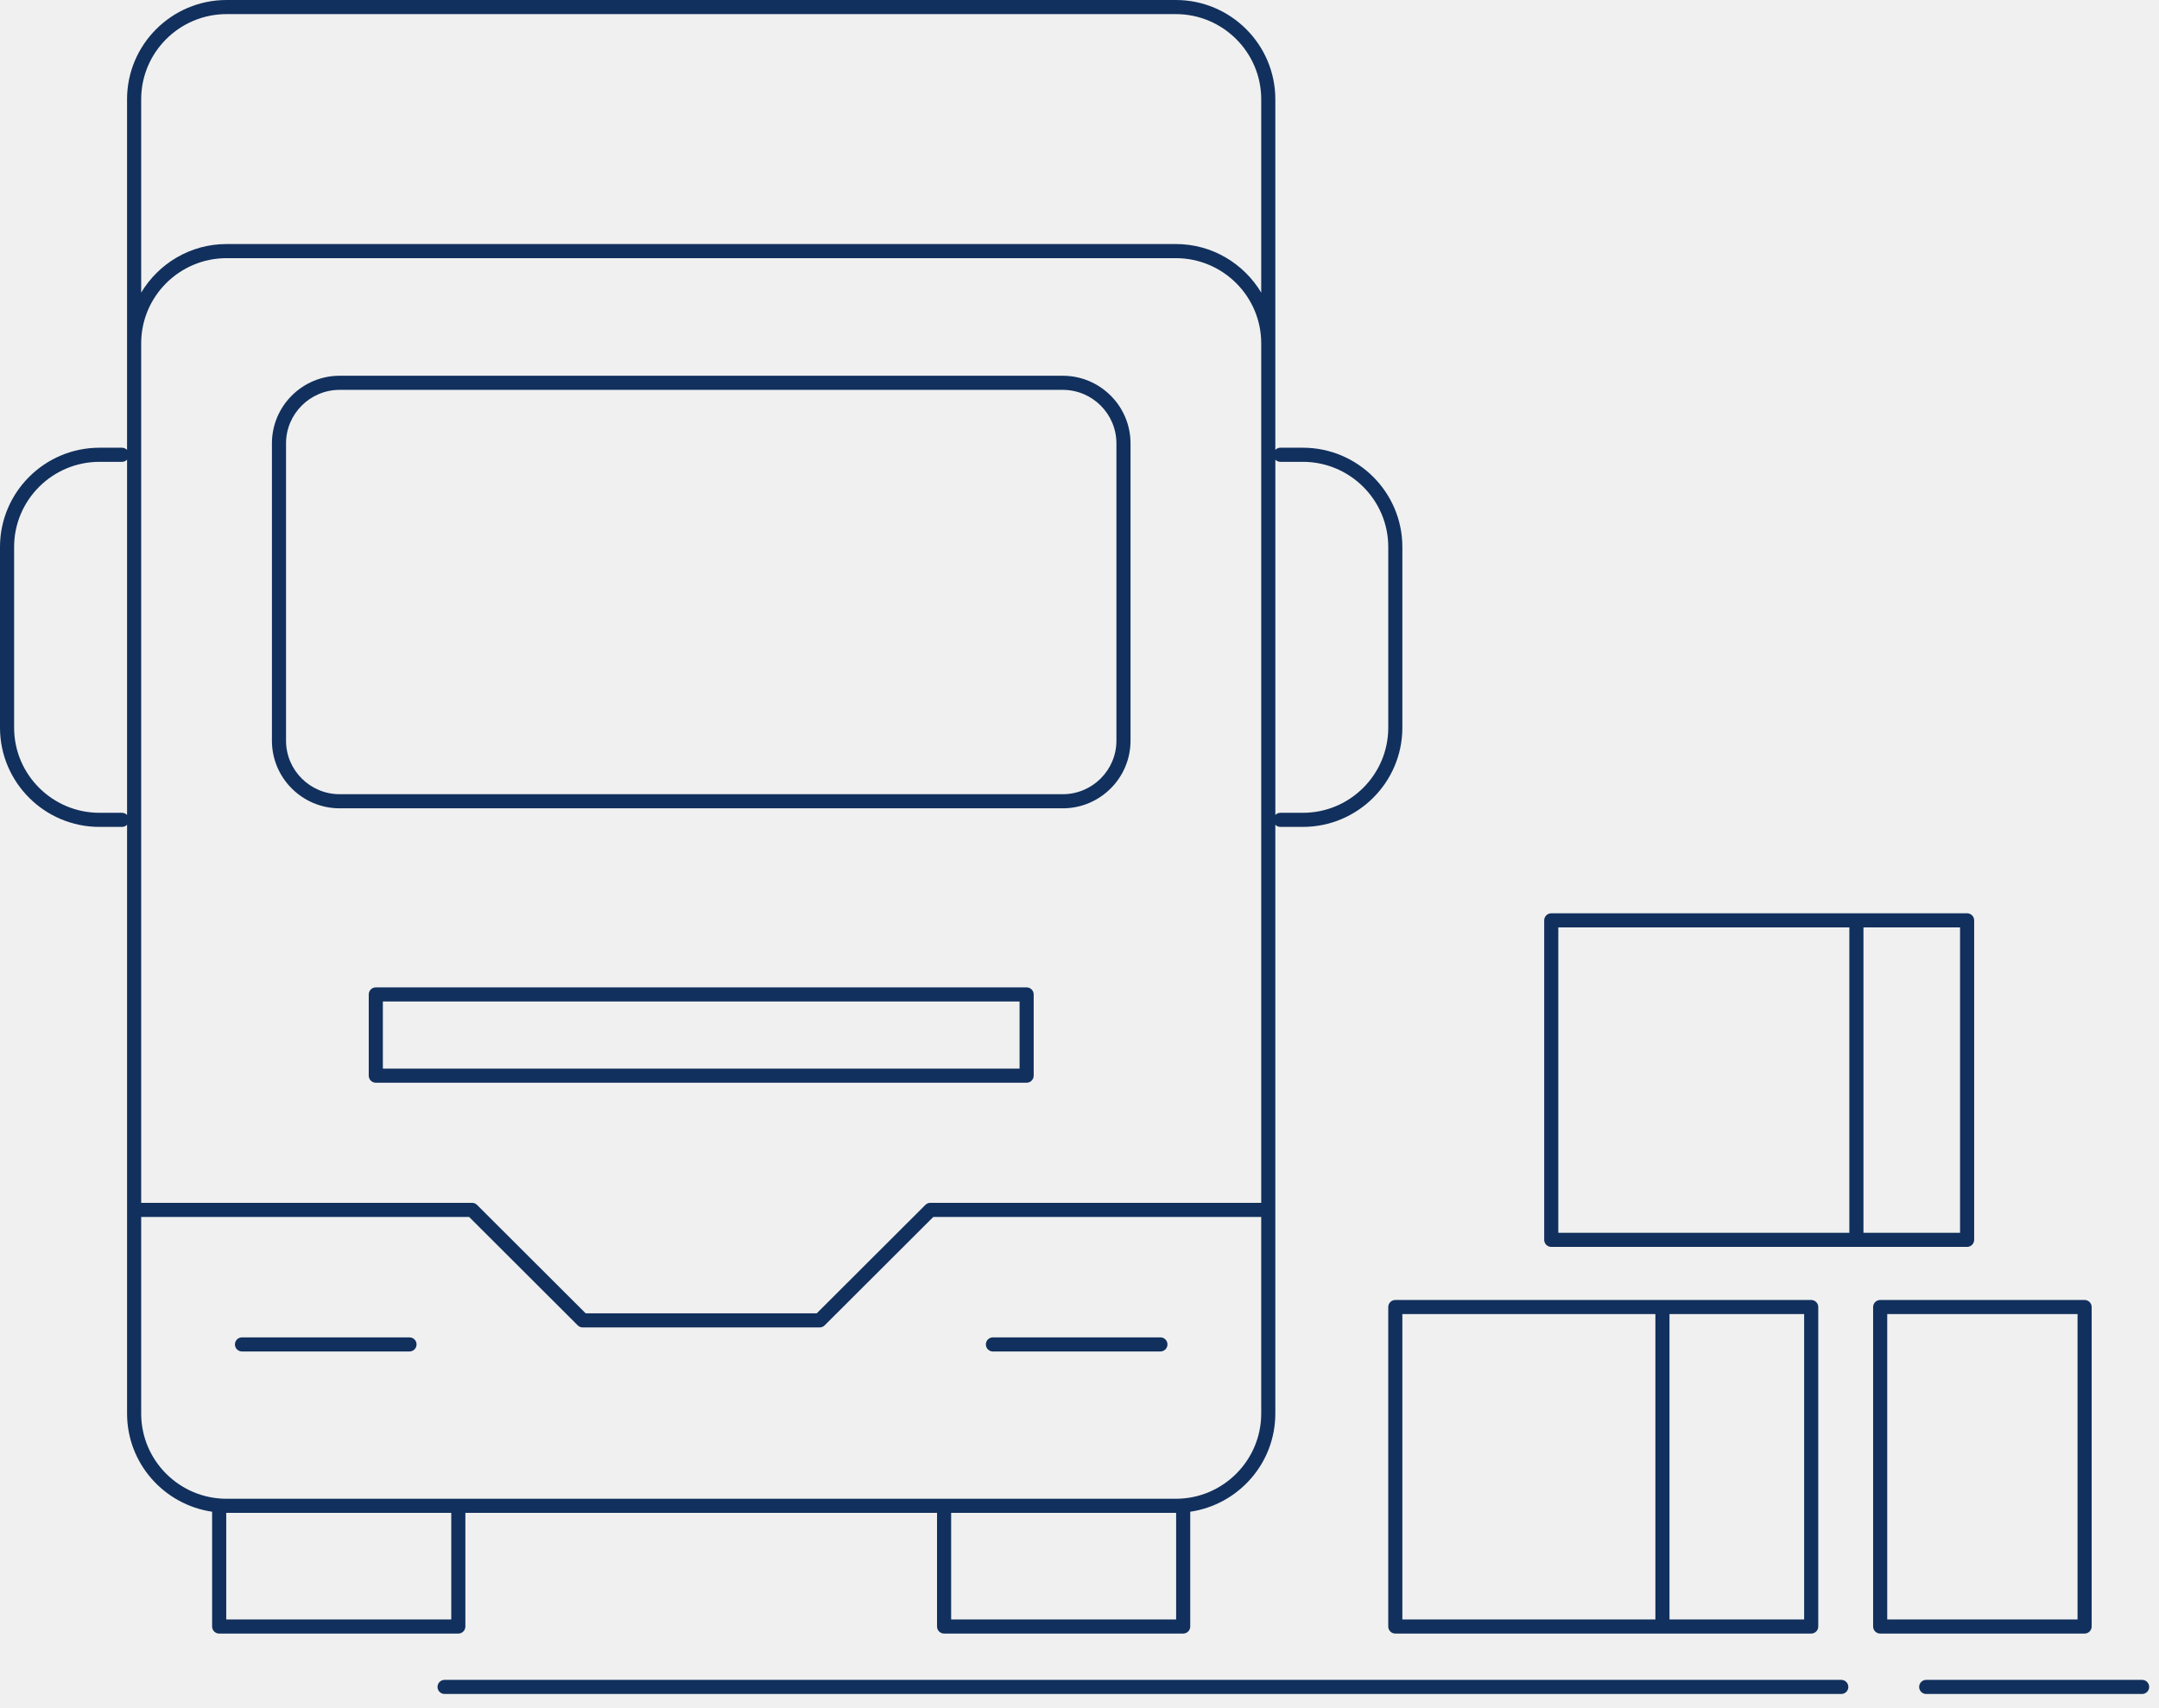
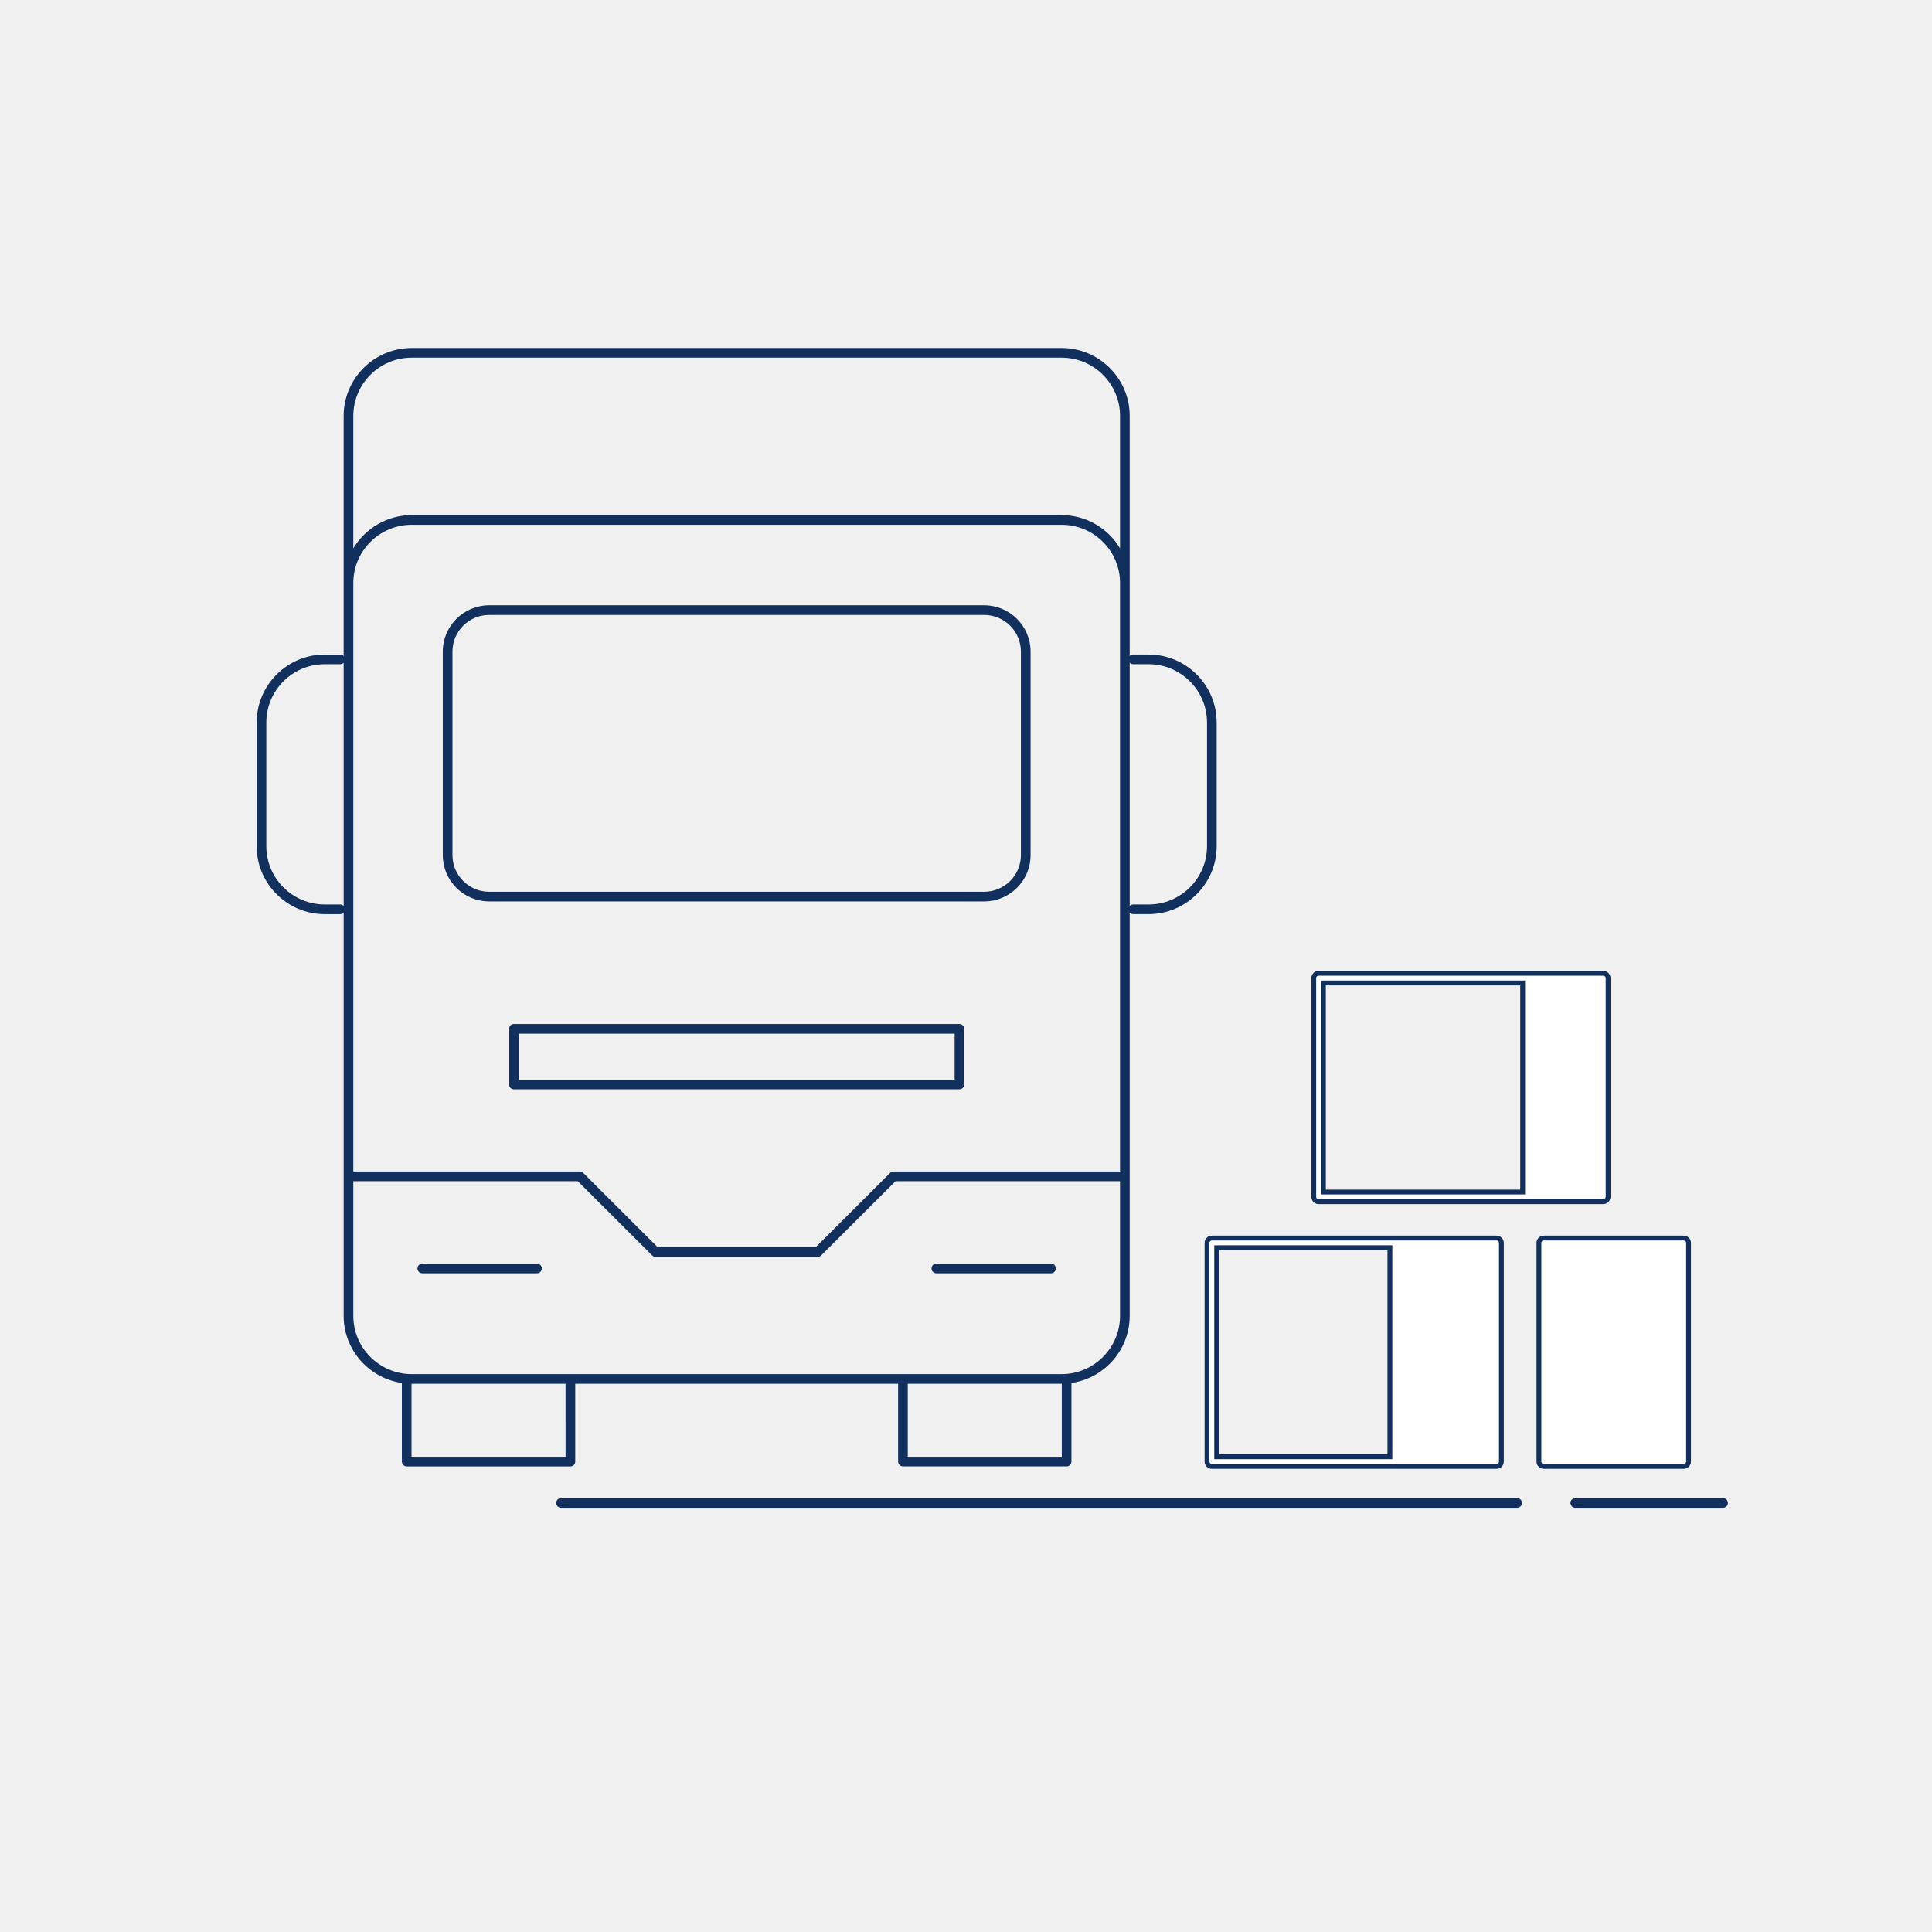
- <svg xmlns="http://www.w3.org/2000/svg" width="153" height="121" viewBox="0 0 153 121" fill="none">
-   <path d="M130.484 119.06H31.506C31.23 119.06 31.006 119.284 31.006 119.56C31.006 119.836 31.23 120.06 31.506 120.06H130.484C130.76 120.06 130.984 119.836 130.984 119.56C130.984 119.284 130.76 119.06 130.484 119.06Z" fill="#11305D" />
-   <path d="M151.804 119.06H136.502C136.226 119.06 136.002 119.284 136.002 119.56C136.002 119.836 136.226 120.06 136.502 120.06H151.804C152.08 120.06 152.304 119.836 152.304 119.56C152.304 119.284 152.08 119.06 151.804 119.06Z" fill="#11305D" />
-   <path d="M80.116 52.497V31.424C80.116 28.781 77.962 26.631 75.313 26.631H24.07C21.424 26.631 19.27 28.781 19.27 31.424V52.497C19.27 55.139 21.423 57.289 24.07 57.289H75.313C77.961 57.289 80.116 55.14 80.116 52.497ZM20.27 52.497V31.424C20.27 29.333 21.975 27.631 24.07 27.631H75.313C77.41 27.631 79.116 29.333 79.116 31.424V52.497C79.116 54.588 77.41 56.289 75.313 56.289H24.07C21.974 56.289 20.27 54.588 20.27 52.497Z" fill="#11305D" />
-   <path d="M17.149 95.785H29.02C29.296 95.785 29.52 95.561 29.52 95.285C29.52 95.009 29.296 94.785 29.02 94.785H17.149C16.873 94.785 16.649 95.009 16.649 95.285C16.649 95.561 16.872 95.785 17.149 95.785Z" fill="#11305D" />
-   <path d="M70.364 95.785H82.234C82.51 95.785 82.734 95.561 82.734 95.285C82.734 95.009 82.51 94.785 82.234 94.785H70.364C70.088 94.785 69.864 95.009 69.864 95.285C69.864 95.561 70.087 95.785 70.364 95.785Z" fill="#11305D" />
-   <path d="M73.253 76.237V70.48C73.253 70.204 73.029 69.98 72.753 69.98H26.632C26.356 69.98 26.132 70.204 26.132 70.48V76.237C26.132 76.513 26.356 76.737 26.632 76.737H72.753C73.03 76.737 73.253 76.513 73.253 76.237ZM72.253 75.737H27.132V70.98H72.253V75.737Z" fill="#11305D" />
-   <path d="M32.979 115.278V107.224H66.404V115.278C66.404 115.554 66.628 115.778 66.904 115.778H83.848C84.124 115.778 84.348 115.554 84.348 115.278V107.142C87.752 106.645 90.377 103.72 90.377 100.187V82.89V58.453C90.468 58.547 90.594 58.606 90.735 58.606H92.329C96.217 58.606 99.38 55.45 99.38 51.57V38.769C99.38 34.889 96.217 31.732 92.329 31.732H90.735C90.593 31.732 90.467 31.792 90.377 31.885V24.334V7.037C90.377 3.157 87.214 0 83.326 0H16.056C12.168 0 9.004 3.157 9.004 7.037V24.334V31.885C8.913 31.791 8.787 31.732 8.646 31.732H7.051C3.163 31.732 0 34.889 0 38.769V51.571C0 55.451 3.163 58.607 7.051 58.607H8.647C8.788 58.607 8.915 58.547 9.005 58.454V82.891V100.188C9.005 103.72 11.629 106.644 15.032 107.142V115.279C15.032 115.555 15.256 115.779 15.532 115.779H32.478C32.755 115.778 32.979 115.554 32.979 115.278ZM83.348 107.224V114.778H67.404V107.224H83.327H83.348ZM10.005 82.89V24.334C10.005 21.005 12.72 18.297 16.057 18.297H83.327C86.663 18.297 89.378 21.005 89.378 24.334V82.89V85.25H65.932C65.8 85.25 65.673 85.303 65.579 85.396L57.879 93.081H41.503L33.805 85.396C33.712 85.302 33.584 85.25 33.452 85.25H10.005V82.89ZM90.736 32.732H92.33C95.666 32.732 98.381 35.44 98.381 38.769V51.571C98.381 54.899 95.666 57.607 92.33 57.607H90.736C90.594 57.607 90.468 57.667 90.378 57.76V32.578C90.468 32.672 90.594 32.732 90.736 32.732ZM10.005 7.037C10.005 3.708 12.72 1 16.057 1H83.327C86.663 1 89.378 3.708 89.378 7.037V20.739C88.147 18.681 85.899 17.296 83.327 17.296H16.057C13.485 17.296 11.237 18.681 10.005 20.739V7.037ZM8.647 57.607H7.051C3.715 57.607 1 54.899 1 51.571V38.769C1 35.44 3.714 32.732 7.051 32.732H8.647C8.788 32.732 8.915 32.672 9.005 32.579V57.761C8.914 57.666 8.788 57.607 8.647 57.607ZM10.005 100.187V86.25H33.245L40.943 93.935C41.036 94.029 41.164 94.081 41.296 94.081H58.086C58.218 94.081 58.345 94.028 58.439 93.935L66.139 86.25H89.377V100.187C89.377 103.516 86.662 106.224 83.326 106.224H66.904H32.479H16.057C12.72 106.224 10.005 103.516 10.005 100.187ZM31.979 114.778H16.033V107.224H16.057H31.979V114.778Z" fill="#11305D" />
-   <path d="M98.88 92.136C98.604 92.136 98.38 92.36 98.38 92.636V115.278C98.38 115.554 98.604 115.778 98.88 115.778H128.353C128.629 115.778 128.853 115.554 128.853 115.278V92.636C128.853 92.36 128.629 92.136 128.353 92.136H98.88ZM99.38 93.136H117.311V114.778H99.38V93.136ZM127.853 114.778H118.311V93.136H127.853V114.778Z" fill="#11305D" />
-   <path d="M109.931 88.373H139.401C139.677 88.373 139.901 88.149 139.901 87.873V65.229C139.901 64.953 139.677 64.729 139.401 64.729H109.931C109.655 64.729 109.431 64.953 109.431 65.229V87.873C109.431 88.15 109.655 88.373 109.931 88.373ZM138.901 87.373H132.056V65.729H138.901V87.373ZM110.431 65.73H131.056V87.374H110.431V65.73Z" fill="#11305D" />
-   <path d="M148.228 115.278V92.636C148.228 92.36 148.004 92.136 147.728 92.136H133.241C132.965 92.136 132.741 92.36 132.741 92.636V115.278C132.741 115.554 132.965 115.778 133.241 115.778H147.728C148.004 115.778 148.228 115.554 148.228 115.278ZM147.228 114.778H133.741V93.136H147.228V114.778Z" fill="#11305D" />
+ <svg xmlns="http://www.w3.org/2000/svg" version="1.1" x="0px" y="0px" width="200px" height="200px" viewBox="0 0 200 200" enable-background="new 0 0 200 200" xml:space="preserve">
+   <g id="Layer_1">
+ </g>
+   <g id="Layer_2">
+     <g>
+       <path d="M157.053,155.086H58.075c-0.275,0-0.5,0.225-0.5,0.5c0,0.277,0.225,0.5,0.5,0.5h98.978c0.275,0,0.5-0.223,0.5-0.5    C157.553,155.311,157.328,155.086,157.053,155.086z" fill="#11305D" />
+       <path d="M178.373,155.086H163.07c-0.273,0-0.5,0.225-0.5,0.5c0,0.277,0.227,0.5,0.5,0.5h15.303c0.275,0,0.5-0.223,0.5-0.5    C178.873,155.311,178.648,155.086,178.373,155.086z" fill="#11305D" />
+       <path d="M106.684,88.522V67.451c0-2.644-2.154-4.793-4.801-4.793H50.638c-2.646,0-4.8,2.149-4.8,4.793v21.071    c0,2.644,2.152,4.793,4.8,4.793h51.243C104.529,93.315,106.684,91.166,106.684,88.522z M46.839,88.522V67.451    c0-2.093,1.704-3.793,3.8-3.793h51.244c2.096,0,3.801,1.7,3.801,3.793v21.071c0,2.093-1.705,3.793-3.801,3.793H50.638    C48.543,92.315,46.839,90.615,46.839,88.522z" fill="#11305D" />
+       <path d="M43.718,131.811h11.871c0.276,0,0.5-0.225,0.5-0.5c0-0.277-0.224-0.5-0.5-0.5H43.718c-0.276,0-0.5,0.223-0.5,0.5    C43.218,131.586,43.442,131.811,43.718,131.811z" fill="#11305D" />
+       <path d="M96.932,131.811h11.871c0.275,0,0.5-0.225,0.5-0.5c0-0.277-0.225-0.5-0.5-0.5H96.932c-0.275,0-0.5,0.223-0.5,0.5    C96.432,131.586,96.657,131.811,96.932,131.811z" fill="#11305D" />
+       <path d="M99.823,112.264v-5.758c0-0.277-0.225-0.5-0.5-0.5H53.202c-0.276,0-0.5,0.223-0.5,0.5v5.758c0,0.275,0.224,0.5,0.5,0.5    h46.121C99.598,112.764,99.823,112.539,99.823,112.264z M98.823,111.764H53.702v-4.758h45.121V111.764z" fill="#11305D" />
+       <path d="M59.548,151.305v-8.055h33.425v8.055c0,0.275,0.225,0.5,0.5,0.5h16.943c0.277,0,0.5-0.225,0.5-0.5v-8.137    c3.404-0.498,6.029-3.422,6.029-6.955v-17.297V94.478c0.092,0.094,0.217,0.153,0.359,0.153h1.594c3.887,0,7.051-3.156,7.051-7.035    V74.794c0-3.881-3.164-7.037-7.051-7.037h-1.594c-0.143,0-0.268,0.06-0.359,0.152v-7.552V43.063c0-3.88-3.162-7.037-7.051-7.037    H42.625c-3.889,0-7.051,3.157-7.051,7.037v17.295v7.552c-0.092-0.094-0.217-0.152-0.358-0.152H33.62    c-3.887,0-7.051,3.156-7.051,7.037v12.803c0,3.879,3.164,7.035,7.051,7.035h1.597c0.142,0,0.269-0.061,0.358-0.153v24.437v17.297    c0,3.531,2.623,6.455,6.026,6.953v8.139c0,0.275,0.224,0.5,0.5,0.5h16.946C59.325,151.805,59.548,151.58,59.548,151.305z     M109.916,143.25v7.555H93.972v-7.555h15.922H109.916z M36.575,118.916V60.358c0-3.327,2.715-6.034,6.051-6.034h67.269    c3.336,0,6.051,2.707,6.051,6.034v58.558v2.359H92.5c-0.133,0-0.26,0.055-0.354,0.146l-7.699,7.684H68.073l-7.697-7.684    c-0.094-0.094-0.221-0.146-0.354-0.146H36.575V118.916z M117.305,68.757h1.594c3.336,0,6.051,2.708,6.051,6.037v12.803    c0,3.328-2.715,6.035-6.051,6.035h-1.594c-0.143,0-0.268,0.06-0.359,0.152V68.603C117.037,68.697,117.162,68.757,117.305,68.757z     M36.575,43.063c0-3.329,2.715-6.037,6.051-6.037h67.269c3.336,0,6.051,2.708,6.051,6.037v13.702    c-1.229-2.059-3.479-3.441-6.051-3.441H42.625c-2.571,0-4.818,1.385-6.051,3.441V43.063z M35.216,93.632H33.62    c-3.336,0-6.051-2.707-6.051-6.035V74.794c0-3.329,2.715-6.037,6.051-6.037h1.597c0.142,0,0.269-0.061,0.358-0.153v25.183    C35.483,93.691,35.358,93.632,35.216,93.632z M36.575,136.213v-13.936h23.239l7.697,7.684c0.094,0.094,0.222,0.145,0.354,0.145    h16.789c0.133,0,0.26-0.053,0.354-0.145l7.698-7.684h23.238v13.936c0,3.328-2.715,6.037-6.051,6.037H93.472H59.048H42.625    C39.29,142.25,36.575,139.541,36.575,136.213z M58.548,150.805H42.601v-7.555h0.024h15.922L58.548,150.805L58.548,150.805z" fill="#11305D" />
+       <path d="M125.449,128.162c-0.275,0-0.5,0.223-0.5,0.5v22.643c0,0.275,0.225,0.5,0.5,0.5h29.475c0.273,0,0.5-0.225,0.5-0.5v-22.643    c0-0.277-0.227-0.5-0.5-0.5H125.449z M125.949,129.162h17.932v21.643h-17.932V129.162z" fill="#fff" stroke="#11305D" stroke-width=".5" />
+       <path d="M136.5,124.4h29.469c0.277,0,0.5-0.225,0.5-0.5v-22.645c0-0.277-0.223-0.5-0.5-0.5H136.5c-0.277,0-0.5,0.223-0.5,0.5    V123.9C136,124.176,136.223,124.4,136.5,124.4z M137,101.756h20.625V123.4H137V101.756z" fill="#fff" stroke="#11305D" stroke-width=".5" />
+       <path d="M174.797,151.305v-22.643c0-0.277-0.225-0.5-0.5-0.5h-14.488c-0.275,0-0.5,0.223-0.5,0.5v22.643    c0,0.275,0.225,0.5,0.5,0.5h14.488C174.572,151.805,174.797,151.58,174.797,151.305z" fill="#fff" stroke="#11305D" stroke-width=".5" />
+     </g>
+   </g>
</svg>
